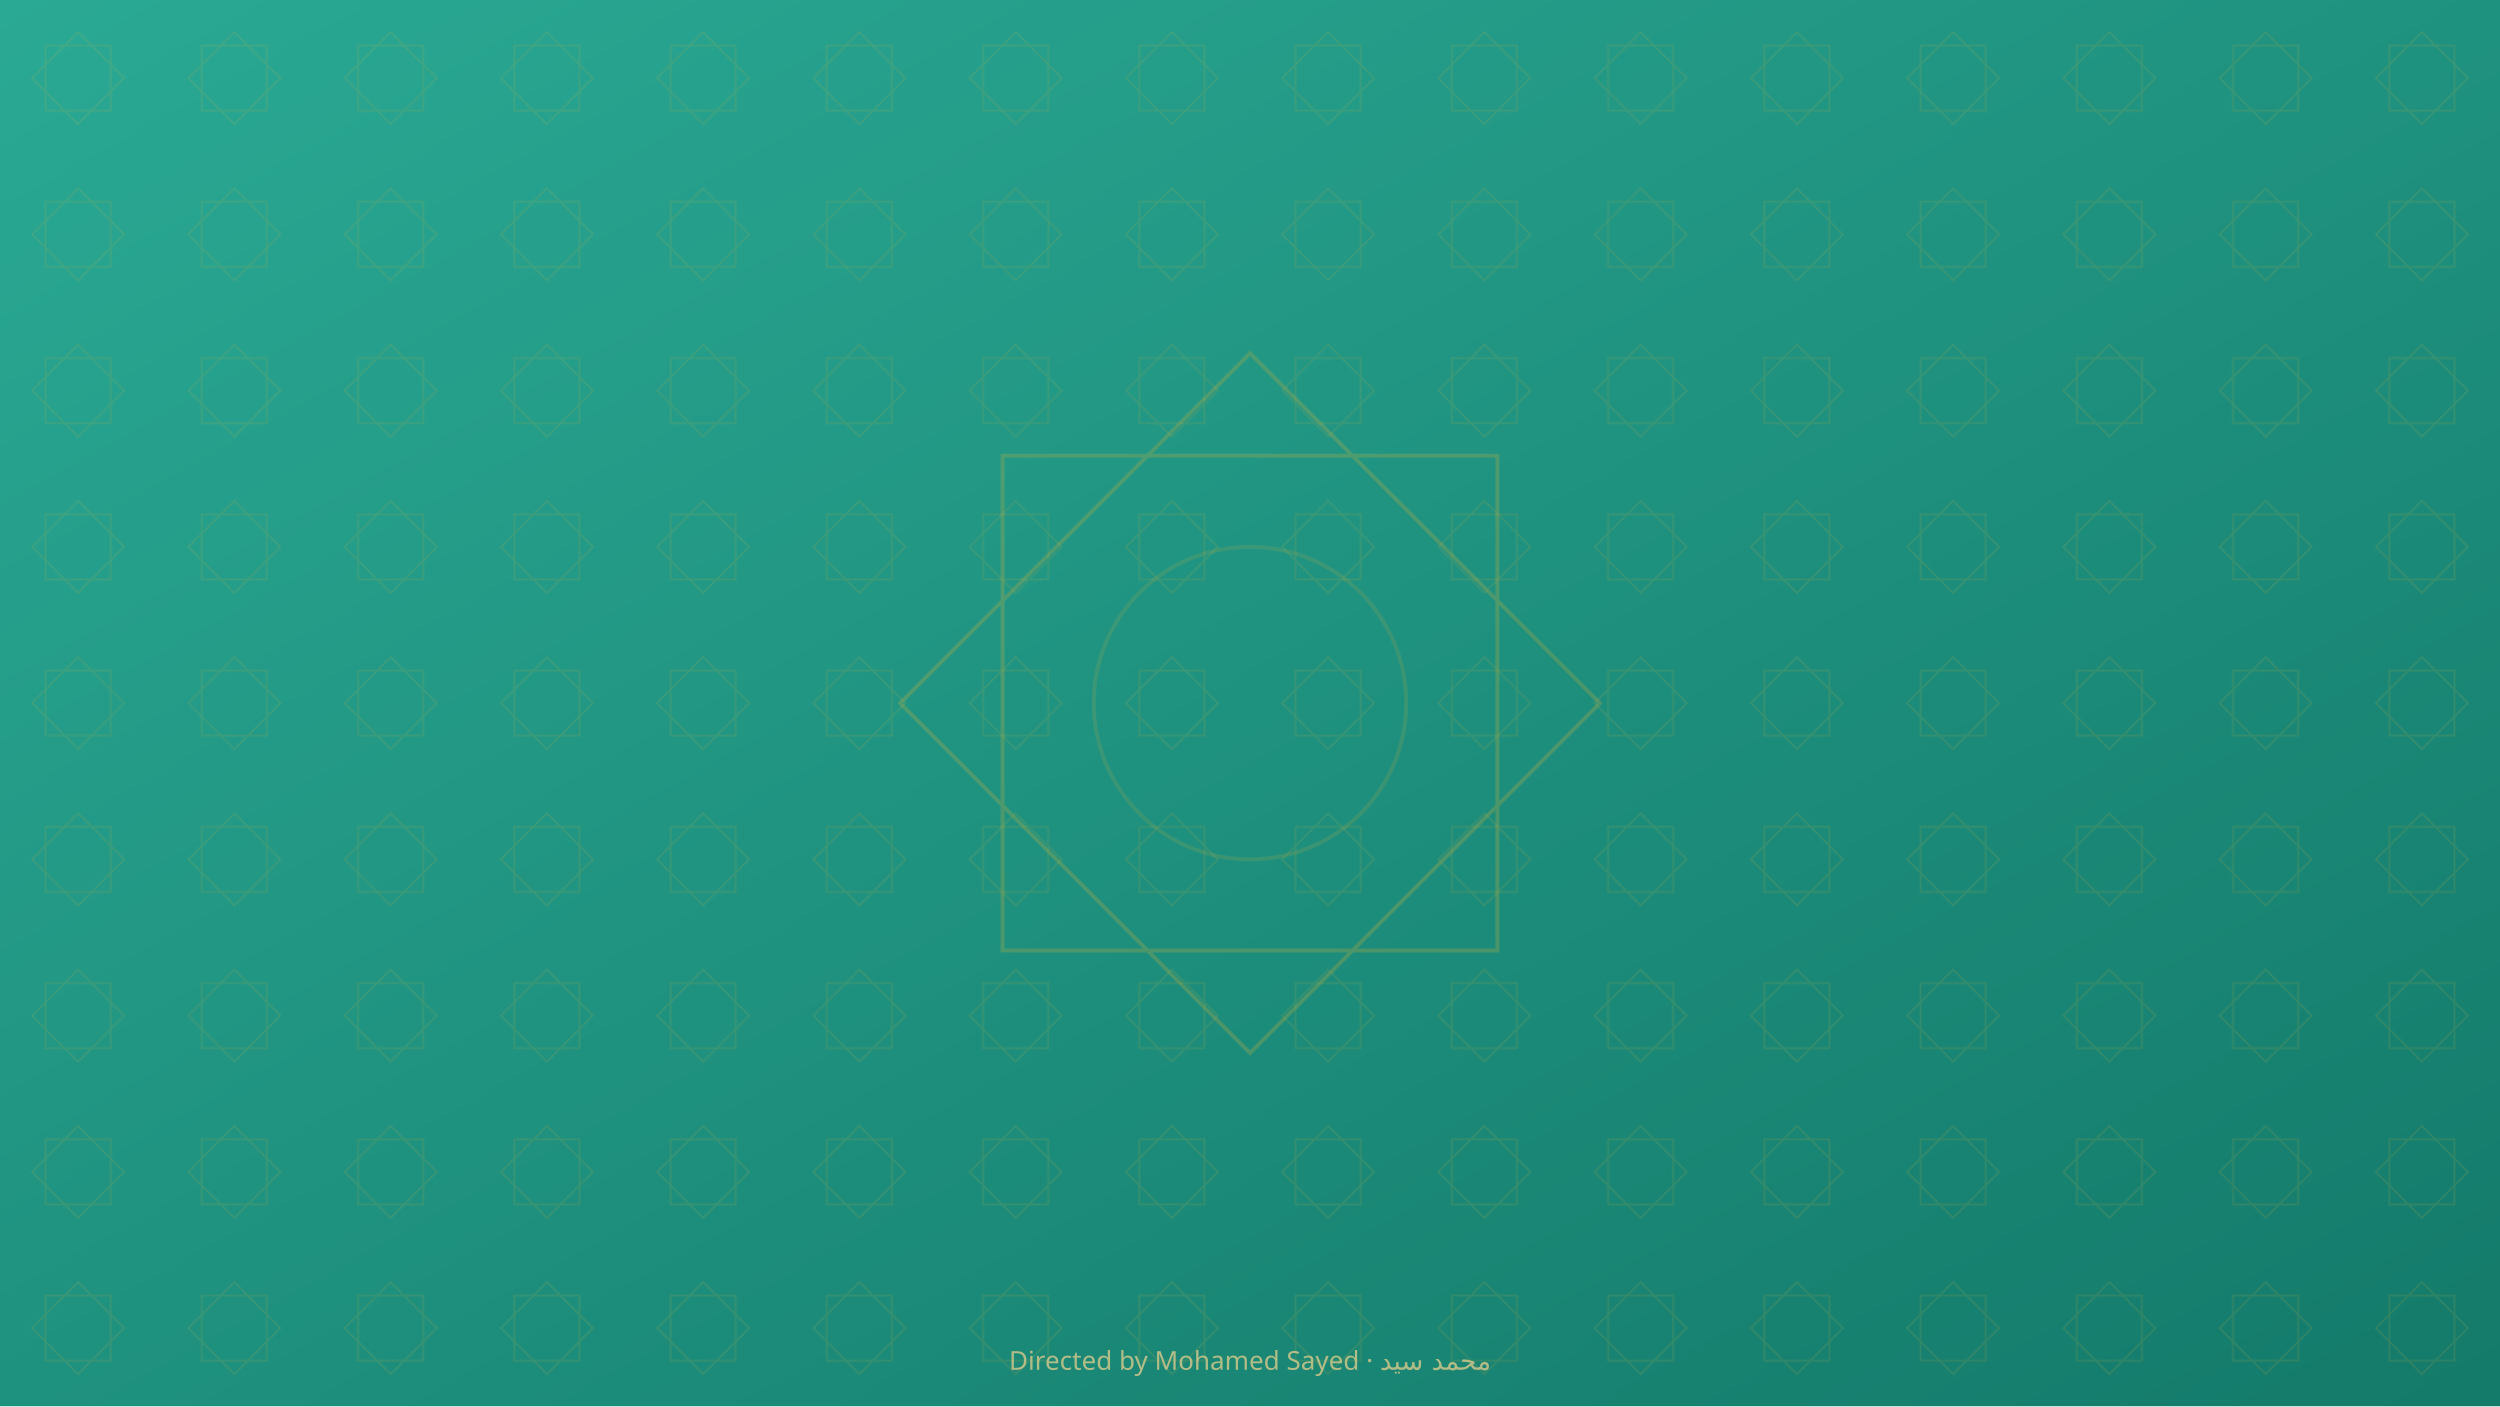
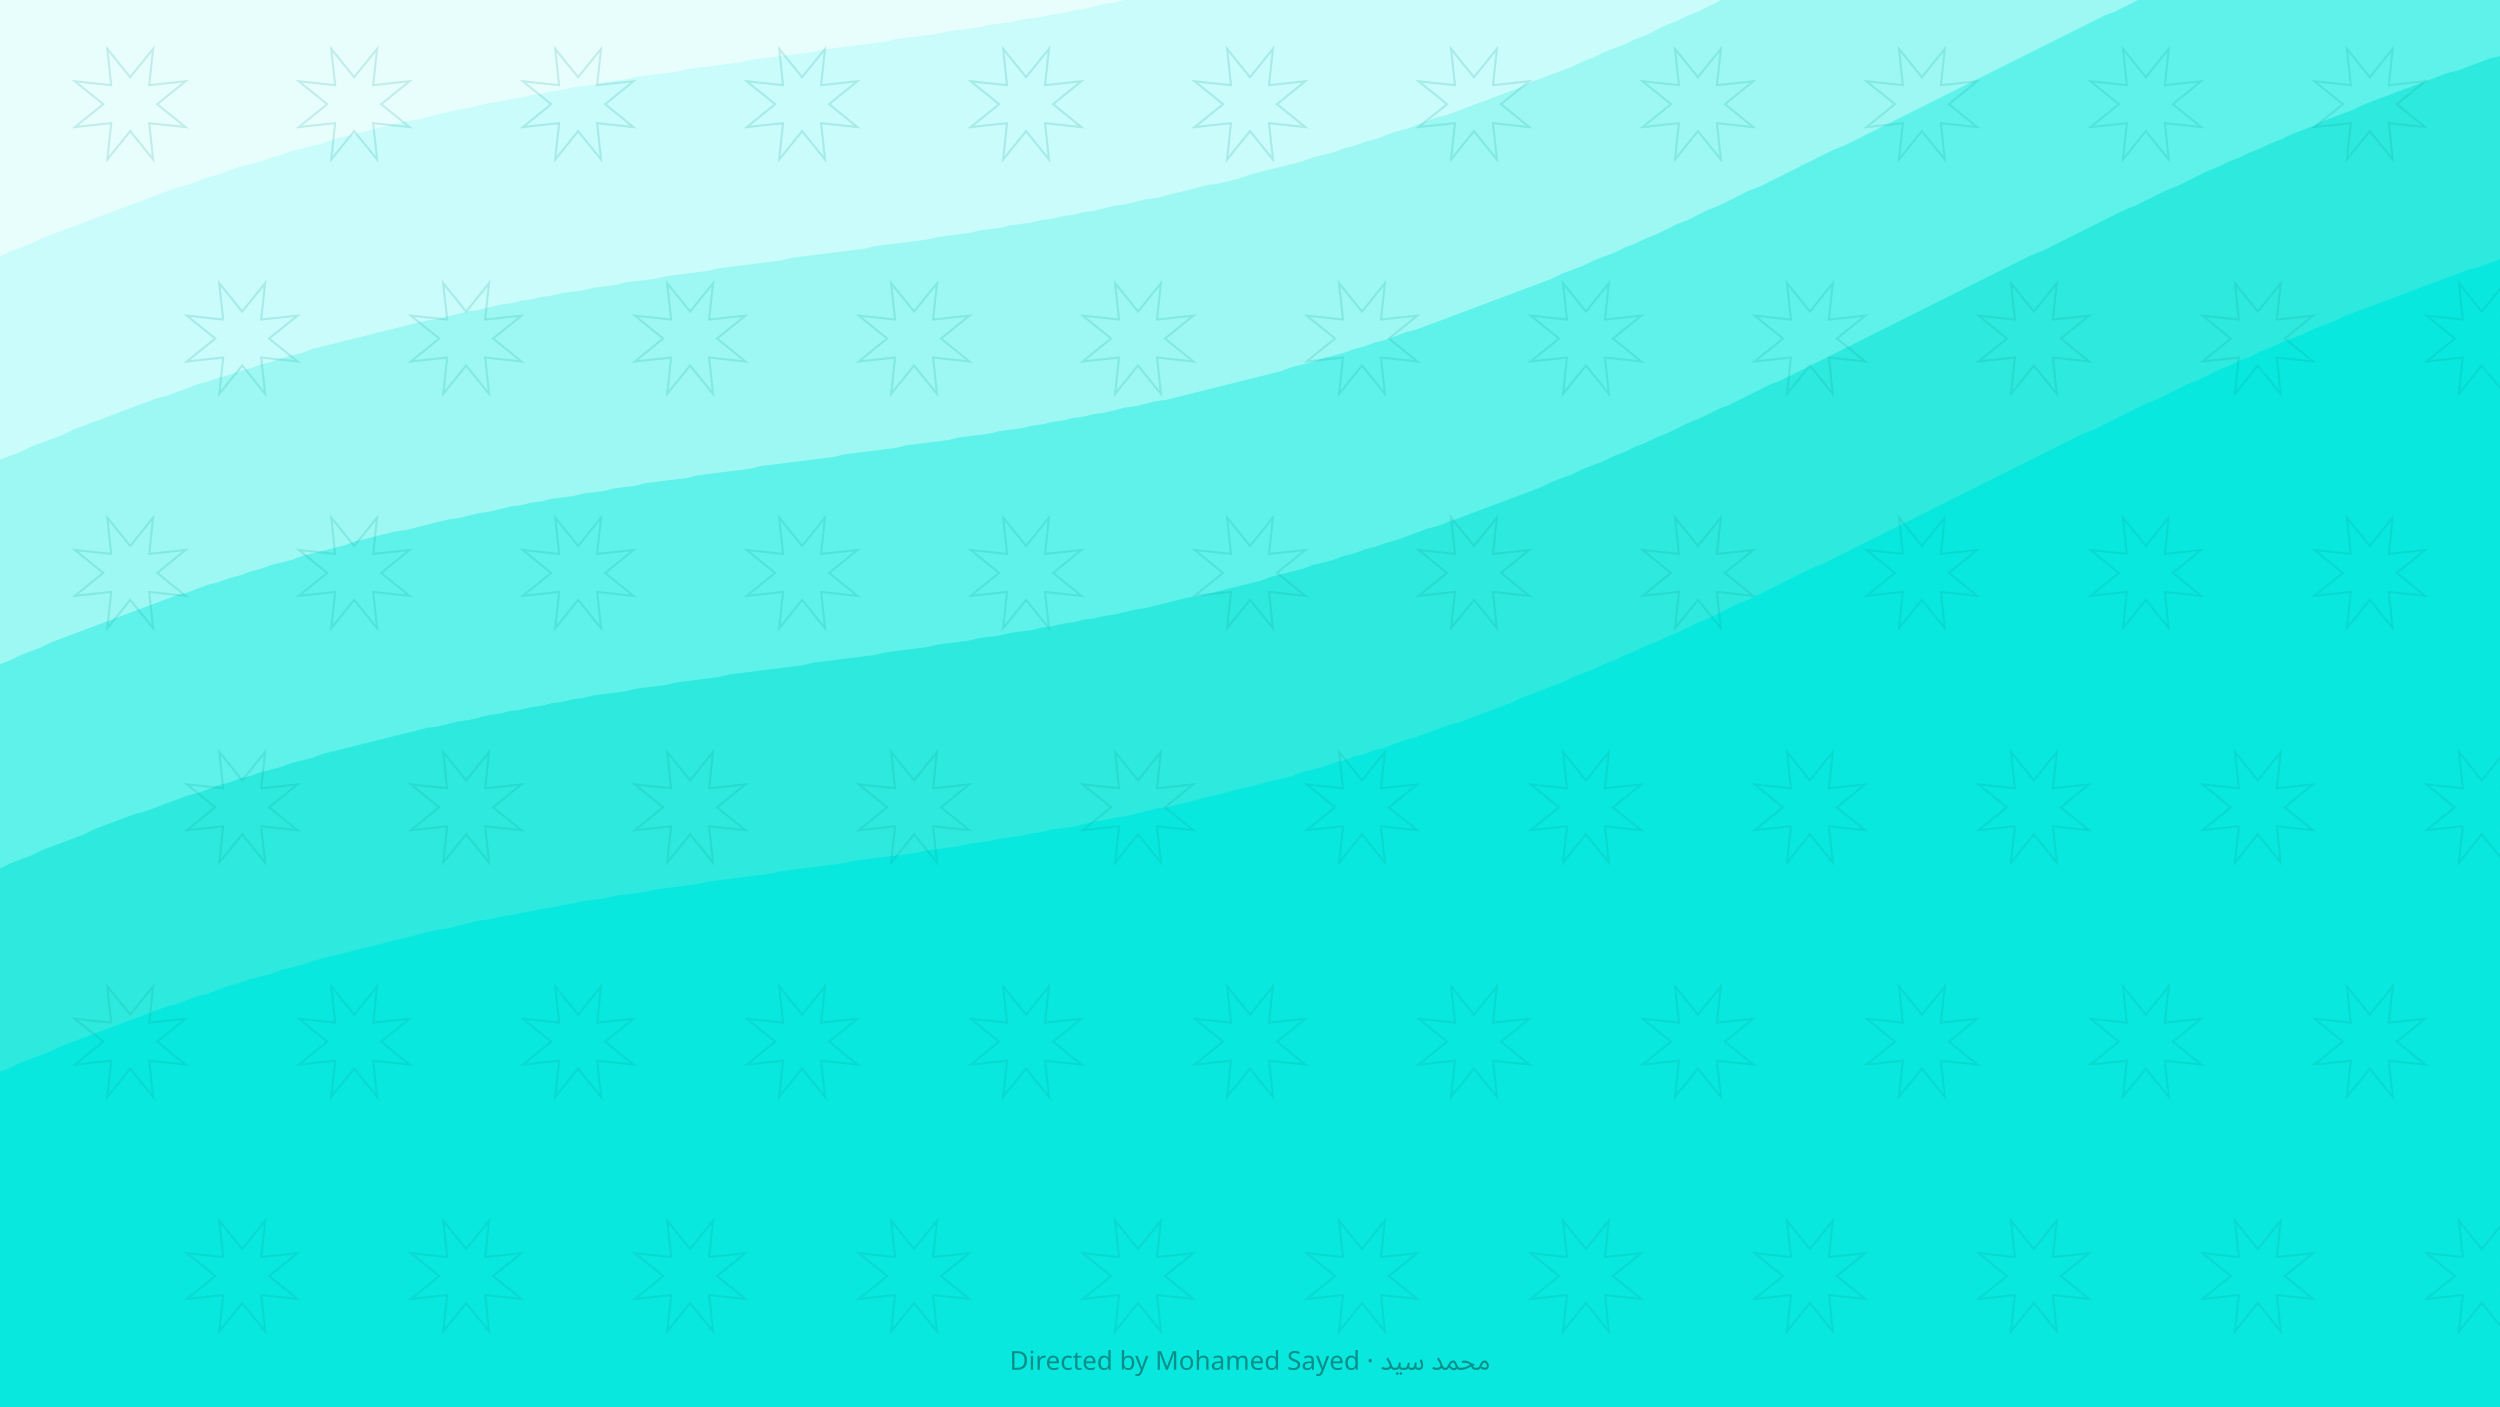
<svg xmlns="http://www.w3.org/2000/svg" width="1920" height="1080" viewBox="0 0 1920 1080">
-   <defs>
-     <linearGradient id="bg" x1="0" y1="0" x2="1" y2="1">
-       <stop offset="0" stop-color="#2aa994" />
-       <stop offset="1" stop-color="#147a6a" />
-     </linearGradient>
-     <pattern id="khatam" width="120" height="120" patternUnits="userSpaceOnUse">
-       <g fill="none" stroke="#d4af37" stroke-width="1.5" opacity="0.13">
-         <rect x="35" y="35" width="50" height="50" />
-         <rect x="35" y="35" width="50" height="50" transform="rotate(45 60 60)" />
-       </g>
-     </pattern>
-   </defs>
-   <rect width="1920" height="1080" fill="url(#bg)" />
-   <rect width="1920" height="1080" fill="url(#khatam)" />
-   <g fill="none" stroke="#d4af37" stroke-width="3" opacity="0.25" transform="translate(960 540)">
-     <rect x="-190" y="-190" width="380" height="380" />
-     <rect x="-190" y="-190" width="380" height="380" transform="rotate(45)" />
-     <circle r="120" opacity="0.6" />
+   <rect width="1920" height="1080" fill="#e8fefd" />
+   <path d="M0,1140 L0,197 L8,193 L16,190 L24,187 L32,183 L40,180 L48,177 L56,174 L64,171 L72,168 L80,165 L88,162 L96,159 L104,156 L112,153 L120,150 L128,147 L136,144 L144,142 L152,139 L160,136 L168,134 L176,131 L184,128 L192,126 L200,124 L208,121 L216,119 L224,116 L232,114 L240,112 L248,110 L256,107 L264,105 L272,103 L280,101 L288,99 L296,97 L304,95 L312,93 L320,92 L328,90 L336,88 L344,86 L352,84 L360,83 L368,81 L376,79 L384,78 L392,76 L400,75 L408,73 L416,72 L424,70 L432,69 L440,67 L448,66 L456,65 L464,63 L472,62 L480,61 L488,59 L496,58 L504,57 L512,56 L520,55 L528,53 L536,52 L544,51 L552,50 L560,49 L568,48 L576,46 L584,45 L592,44 L600,43 L608,42 L616,41 L624,40 L632,38 L640,37 L648,36 L656,35 L664,34 L672,33 L680,32 L688,30 L696,29 L704,28 L712,27 L720,26 L728,24 L736,23 L744,22 L752,21 L760,19 L768,18 L776,17 L784,15 L792,14 L800,13 L808,11 L816,10 L824,8 L832,7 L840,5 L848,3 L856,2 L864,0 L872,-1 L880,-3 L888,-5 L896,-7 L904,-8 L912,-10 L920,-12 L928,-14 L936,-16 L944,-18 L952,-20 L960,-22 L968,-24 L976,-26 L984,-29 L992,-31 L1000,-33 L1008,-35 L1016,-38 L1024,-40 L1032,-43 L1040,-45 L1048,-47 L1056,-50 L1064,-53 L1072,-55 L1080,-58 L1088,-61 L1096,-63 L1104,-66 L1112,-69 L1120,-72 L1128,-75 L1136,-78 L1144,-81 L1152,-84 L1160,-87 L1168,-90 L1176,-93 L1184,-96 L1192,-100 L1200,-103 L1208,-106 L1216,-109 L1224,-113 L1232,-116 L1240,-120 L1248,-123 L1256,-127 L1264,-130 L1272,-134 L1280,-137 L1288,-141 L1296,-144 L1304,-148 L1312,-152 L1320,-156 L1328,-159 L1336,-163 L1344,-167 L1352,-171 L1360,-174 L1368,-178 L1376,-182 L1384,-186 L1392,-190 L1400,-194 L1408,-198 L1416,-202 L1424,-206 L1432,-210 L1440,-214 L1448,-218 L1456,-221 L1464,-225 L1472,-229 L1480,-233 L1488,-237 L1496,-241 L1504,-245 L1512,-249 L1520,-253 L1528,-257 L1536,-261 L1544,-265 L1552,-269 L1560,-273 L1568,-277 L1576,-281 L1584,-285 L1592,-289 L1600,-293 L1608,-297 L1616,-301 L1624,-305 L1632,-308 L1640,-312 L1648,-316 L1656,-320 L1664,-324 L1672,-327 L1680,-331 L1688,-335 L1696,-338 L1704,-342 L1712,-346 L1720,-349 L1728,-353 L1736,-356 L1744,-360 L1752,-363 L1760,-366 L1768,-370 L1776,-373 L1784,-377 L1792,-380 L1800,-383 L1808,-386 L1816,-389 L1824,-393 L1832,-396 L1840,-399 L1848,-402 L1856,-405 L1864,-408 L1872,-410 L1880,-413 L1888,-416 L1896,-419 L1904,-422 L1912,-424 L1920,-427 L1920,1140 Z" fill="#c9fcfa" />
+   <path d="M0,1140 L0,353 L8,350 L16,347 L24,343 L32,340 L40,337 L48,334 L56,330 L64,327 L72,324 L80,321 L88,318 L96,315 L104,312 L112,309 L120,306 L128,304 L136,301 L144,298 L152,295 L160,293 L168,290 L176,288 L184,285 L192,283 L200,280 L208,278 L216,275 L224,273 L232,271 L240,268 L248,266 L256,264 L264,262 L272,260 L280,258 L288,256 L296,254 L304,252 L312,250 L320,248 L328,246 L336,245 L344,243 L352,241 L360,239 L368,238 L376,236 L384,234 L392,233 L400,231 L408,230 L416,228 L424,227 L432,225 L440,224 L448,223 L456,221 L464,220 L472,219 L480,217 L488,216 L496,215 L504,214 L512,212 L520,211 L528,210 L536,209 L544,208 L552,206 L560,205 L568,204 L576,203 L584,202 L592,201 L600,200 L608,198 L616,197 L624,196 L632,195 L640,194 L648,193 L656,192 L664,191 L672,189 L680,188 L688,187 L696,186 L704,185 L712,184 L720,182 L728,181 L736,180 L744,179 L752,177 L760,176 L768,175 L776,173 L784,172 L792,171 L800,169 L808,168 L816,166 L824,165 L832,163 L840,162 L848,160 L856,158 L864,157 L872,155 L880,153 L888,152 L896,150 L904,148 L912,146 L920,144 L928,142 L936,141 L944,139 L952,137 L960,134 L968,132 L976,130 L984,128 L992,126 L1000,124 L1008,121 L1016,119 L1024,117 L1032,114 L1040,112 L1048,109 L1056,107 L1064,104 L1072,101 L1080,99 L1088,96 L1096,93 L1104,90 L1112,88 L1120,85 L1128,82 L1136,79 L1144,76 L1152,73 L1160,70 L1168,67 L1176,63 L1184,60 L1192,57 L1200,54 L1208,51 L1216,47 L1224,44 L1232,40 L1240,37 L1248,34 L1256,30 L1264,27 L1272,23 L1280,19 L1288,16 L1296,12 L1304,9 L1312,5 L1320,1 L1328,-3 L1336,-6 L1344,-10 L1352,-14 L1360,-18 L1368,-22 L1376,-26 L1384,-29 L1392,-33 L1400,-37 L1408,-41 L1416,-45 L1424,-49 L1432,-53 L1440,-57 L1448,-61 L1456,-65 L1464,-69 L1472,-73 L1480,-77 L1488,-81 L1496,-85 L1504,-89 L1512,-93 L1520,-97 L1528,-101 L1536,-105 L1544,-109 L1552,-113 L1560,-117 L1568,-121 L1576,-125 L1584,-129 L1592,-132 L1600,-136 L1608,-140 L1616,-144 L1624,-148 L1632,-152 L1640,-156 L1648,-159 L1656,-163 L1664,-167 L1672,-171 L1680,-174 L1688,-178 L1696,-182 L1704,-185 L1712,-189 L1720,-193 L1728,-196 L1736,-200 L1744,-203 L1752,-206 L1760,-210 L1768,-213 L1776,-217 L1784,-220 L1792,-223 L1800,-226 L1808,-230 L1816,-233 L1824,-236 L1832,-239 L1840,-242 L1848,-245 L1856,-248 L1864,-251 L1872,-254 L1880,-257 L1888,-260 L1896,-262 L1904,-265 L1912,-268 L1920,-270 L1920,1140 Z" fill="#9df8f3" />
+   <path d="M0,1140 L0,510 L8,507 L16,503 L24,500 L32,497 L40,493 L48,490 L56,487 L64,484 L72,481 L80,478 L88,475 L96,472 L104,469 L112,466 L120,463 L128,460 L136,457 L144,455 L152,452 L160,449 L168,447 L176,444 L184,442 L192,439 L200,437 L208,434 L216,432 L224,430 L232,427 L240,425 L248,423 L256,421 L264,419 L272,416 L280,414 L288,412 L296,410 L304,408 L312,407 L320,405 L328,403 L336,401 L344,399 L352,398 L360,396 L368,394 L376,393 L384,391 L392,389 L400,388 L408,386 L416,385 L424,383 L432,382 L440,381 L448,379 L456,378 L464,377 L472,375 L480,374 L488,373 L496,371 L504,370 L512,369 L520,368 L528,367 L536,365 L544,364 L552,363 L560,362 L568,361 L576,360 L584,358 L592,357 L600,356 L608,355 L616,354 L624,353 L632,352 L640,351 L648,349 L656,348 L664,347 L672,346 L680,345 L688,344 L696,342 L704,341 L712,340 L720,339 L728,338 L736,336 L744,335 L752,334 L760,333 L768,331 L776,330 L784,329 L792,327 L800,326 L808,324 L816,323 L824,321 L832,320 L840,318 L848,317 L856,315 L864,313 L872,312 L880,310 L888,308 L896,307 L904,305 L912,303 L920,301 L928,299 L936,297 L944,295 L952,293 L960,291 L968,289 L976,287 L984,285 L992,282 L1000,280 L1008,278 L1016,275 L1024,273 L1032,271 L1040,268 L1048,266 L1056,263 L1064,261 L1072,258 L1080,255 L1088,253 L1096,250 L1104,247 L1112,244 L1120,241 L1128,238 L1136,235 L1144,232 L1152,229 L1160,226 L1168,223 L1176,220 L1184,217 L1192,214 L1200,210 L1208,207 L1216,204 L1224,200 L1232,197 L1240,194 L1248,190 L1256,187 L1264,183 L1272,180 L1280,176 L1288,172 L1296,169 L1304,165 L1312,161 L1320,158 L1328,154 L1336,150 L1344,146 L1352,143 L1360,139 L1368,135 L1376,131 L1384,127 L1392,123 L1400,119 L1408,115 L1416,112 L1424,108 L1432,104 L1440,100 L1448,96 L1456,92 L1464,88 L1472,84 L1480,80 L1488,76 L1496,72 L1504,68 L1512,64 L1520,60 L1528,56 L1536,52 L1544,48 L1552,44 L1560,40 L1568,36 L1576,32 L1584,28 L1592,24 L1600,20 L1608,16 L1616,12 L1624,9 L1632,5 L1640,1 L1648,-3 L1656,-7 L1664,-10 L1672,-14 L1680,-18 L1688,-21 L1696,-25 L1704,-29 L1712,-32 L1720,-36 L1728,-39 L1736,-43 L1744,-46 L1752,-50 L1760,-53 L1768,-57 L1776,-60 L1784,-63 L1792,-67 L1800,-70 L1808,-73 L1816,-76 L1824,-79 L1832,-82 L1840,-85 L1848,-88 L1856,-91 L1864,-94 L1872,-97 L1880,-100 L1888,-103 L1896,-106 L1904,-108 L1912,-111 L1920,-114 L1920,1140 Z" fill="#5ff2ea" />
+   <path d="M0,1140 L0,667 L8,663 L16,660 L24,657 L32,653 L40,650 L48,647 L56,644 L64,641 L72,637 L80,634 L88,631 L96,628 L104,625 L112,623 L120,620 L128,617 L136,614 L144,611 L152,609 L160,606 L168,603 L176,601 L184,598 L192,596 L200,593 L208,591 L216,589 L224,586 L232,584 L240,582 L248,579 L256,577 L264,575 L272,573 L280,571 L288,569 L296,567 L304,565 L312,563 L320,561 L328,559 L336,558 L344,556 L352,554 L360,553 L368,551 L376,549 L384,548 L392,546 L400,545 L408,543 L416,542 L424,540 L432,539 L440,537 L448,536 L456,534 L464,533 L472,532 L480,531 L488,529 L496,528 L504,527 L512,526 L520,524 L528,523 L536,522 L544,521 L552,520 L560,518 L568,517 L576,516 L584,515 L592,514 L600,513 L608,512 L616,511 L624,509 L632,508 L640,507 L648,506 L656,505 L664,504 L672,503 L680,501 L688,500 L696,499 L704,498 L712,497 L720,495 L728,494 L736,493 L744,492 L752,490 L760,489 L768,488 L776,486 L784,485 L792,484 L800,482 L808,481 L816,479 L824,478 L832,476 L840,475 L848,473 L856,472 L864,470 L872,468 L880,467 L888,465 L896,463 L904,461 L912,459 L920,458 L928,456 L936,454 L944,452 L952,450 L960,448 L968,446 L976,443 L984,441 L992,439 L1000,437 L1008,434 L1016,432 L1024,430 L1032,427 L1040,425 L1048,422 L1056,420 L1064,417 L1072,415 L1080,412 L1088,409 L1096,406 L1104,404 L1112,401 L1120,398 L1128,395 L1136,392 L1144,389 L1152,386 L1160,383 L1168,380 L1176,377 L1184,374 L1192,370 L1200,367 L1208,364 L1216,360 L1224,357 L1232,354 L1240,350 L1248,347 L1256,343 L1264,340 L1272,336 L1280,333 L1288,329 L1296,325 L1304,322 L1312,318 L1320,314 L1328,311 L1336,307 L1344,303 L1352,299 L1360,295 L1368,292 L1376,288 L1384,284 L1392,280 L1400,276 L1408,272 L1416,268 L1424,264 L1432,260 L1440,256 L1448,252 L1456,248 L1464,244 L1472,240 L1480,236 L1488,232 L1496,228 L1504,224 L1512,220 L1520,216 L1528,212 L1536,208 L1544,204 L1552,200 L1560,196 L1568,193 L1576,189 L1584,185 L1592,181 L1600,177 L1608,173 L1616,169 L1624,165 L1632,161 L1640,158 L1648,154 L1656,150 L1664,146 L1672,143 L1680,139 L1688,135 L1696,131 L1704,128 L1712,124 L1720,121 L1728,117 L1736,114 L1744,110 L1752,107 L1760,103 L1768,100 L1776,97 L1784,93 L1792,90 L1800,87 L1808,84 L1816,80 L1824,77 L1832,74 L1840,71 L1848,68 L1856,65 L1864,62 L1872,59 L1880,56 L1888,54 L1896,51 L1904,48 L1912,45 L1920,43 L1920,1140 Z" fill="#2ee9de" />
+   <path d="M0,1140 L0,823 L8,820 L16,816 L24,813 L32,810 L40,807 L48,803 L56,800 L64,797 L72,794 L80,791 L88,788 L96,785 L104,782 L112,779 L120,776 L128,773 L136,771 L144,768 L152,765 L160,763 L168,760 L176,757 L184,755 L192,752 L200,750 L208,748 L216,745 L224,743 L232,741 L240,738 L248,736 L256,734 L264,732 L272,730 L280,728 L288,726 L296,724 L304,722 L312,720 L320,718 L328,716 L336,714 L344,713 L352,711 L360,709 L368,707 L376,706 L384,704 L392,703 L400,701 L408,700 L416,698 L424,697 L432,695 L440,694 L448,692 L456,691 L464,690 L472,688 L480,687 L488,686 L496,685 L504,683 L512,682 L520,681 L528,680 L536,679 L544,677 L552,676 L560,675 L568,674 L576,673 L584,672 L592,671 L600,669 L608,668 L616,667 L624,666 L632,665 L640,664 L648,663 L656,661 L664,660 L672,659 L680,658 L688,657 L696,656 L704,655 L712,653 L720,652 L728,651 L736,650 L744,648 L752,647 L760,646 L768,644 L776,643 L784,642 L792,640 L800,639 L808,637 L816,636 L824,635 L832,633 L840,631 L848,630 L856,628 L864,627 L872,625 L880,623 L888,621 L896,620 L904,618 L912,616 L920,614 L928,612 L936,610 L944,608 L952,606 L960,604 L968,602 L976,600 L984,598 L992,596 L1000,593 L1008,591 L1016,589 L1024,586 L1032,584 L1040,581 L1048,579 L1056,576 L1064,574 L1072,571 L1080,568 L1088,566 L1096,563 L1104,560 L1112,557 L1120,555 L1128,552 L1136,549 L1144,546 L1152,543 L1160,540 L1168,536 L1176,533 L1184,530 L1192,527 L1200,524 L1208,520 L1216,517 L1224,514 L1232,510 L1240,507 L1248,503 L1256,500 L1264,496 L1272,493 L1280,489 L1288,486 L1296,482 L1304,478 L1312,475 L1320,471 L1328,467 L1336,463 L1344,460 L1352,456 L1360,452 L1368,448 L1376,444 L1384,440 L1392,436 L1400,433 L1408,429 L1416,425 L1424,421 L1432,417 L1440,413 L1448,409 L1456,405 L1464,401 L1472,397 L1480,393 L1488,389 L1496,385 L1504,381 L1512,377 L1520,373 L1528,369 L1536,365 L1544,361 L1552,357 L1560,353 L1568,349 L1576,345 L1584,341 L1592,337 L1600,333 L1608,330 L1616,326 L1624,322 L1632,318 L1640,314 L1648,310 L1656,307 L1664,303 L1672,299 L1680,295 L1688,292 L1696,288 L1704,284 L1712,281 L1720,277 L1728,274 L1736,270 L1744,267 L1752,263 L1760,260 L1768,257 L1776,253 L1784,250 L1792,247 L1800,243 L1808,240 L1816,237 L1824,234 L1832,231 L1840,228 L1848,225 L1856,222 L1864,219 L1872,216 L1880,213 L1888,210 L1896,207 L1904,205 L1912,202 L1920,199 L1920,1140 Z" fill="#08e8de" />
+   <g fill="none" stroke="#0a9d96" stroke-width="1.6" opacity="0.18">
+     <polygon points="142.5,97.6 114.6,94.6 117.6,122.5 100.0,100.7 82.4,122.5 85.4,94.6 57.5,97.6 79.3,80.0 57.5,62.4 85.4,65.4 82.4,37.5 100.0,59.3 117.6,37.5 114.6,65.4 142.5,62.4 120.7,80.0" />
+     <polygon points="314.5,97.6 286.6,94.6 289.6,122.5 272.0,100.7 254.4,122.5 257.4,94.6 229.5,97.6 251.3,80.0 229.5,62.4 257.4,65.4 254.4,37.5 272.0,59.3 289.6,37.5 286.6,65.4 314.5,62.4 292.7,80.0" />
+     <polygon points="486.5,97.6 458.6,94.6 461.6,122.5 444.0,100.7 426.4,122.5 429.4,94.6 401.5,97.6 423.3,80.0 401.5,62.4 429.4,65.4 426.4,37.5 444.0,59.3 461.6,37.5 458.6,65.4 486.5,62.4 464.7,80.0" />
+     <polygon points="658.5,97.6 630.6,94.6 633.6,122.5 616.0,100.7 598.4,122.5 601.4,94.6 573.5,97.6 595.3,80.0 573.5,62.4 601.4,65.4 598.4,37.5 616.0,59.3 633.6,37.5 630.6,65.4 658.5,62.4 636.7,80.0" />
+     <polygon points="830.5,97.6 802.6,94.6 805.6,122.5 788.0,100.7 770.4,122.5 773.4,94.6 745.5,97.6 767.3,80.0 745.5,62.4 773.4,65.4 770.4,37.5 788.0,59.3 805.6,37.5 802.6,65.4 830.5,62.4 808.7,80.0" />
+     <polygon points="1002.5,97.6 974.6,94.6 977.6,122.5 960.0,100.7 942.4,122.5 945.4,94.6 917.5,97.6 939.3,80.0 917.5,62.4 945.4,65.4 942.4,37.5 960.0,59.3 977.6,37.5 974.6,65.4 1002.5,62.4 980.7,80.0" />
+     <polygon points="1174.5,97.6 1146.6,94.6 1149.6,122.5 1132.0,100.7 1114.4,122.5 1117.4,94.6 1089.5,97.6 1111.3,80.0 1089.5,62.4 1117.4,65.4 1114.4,37.5 1132.0,59.3 1149.6,37.5 1146.6,65.4 1174.5,62.4 1152.7,80.0" />
+     <polygon points="1346.5,97.6 1318.6,94.6 1321.6,122.5 1304.0,100.7 1286.4,122.5 1289.4,94.6 1261.5,97.6 1283.3,80.0 1261.5,62.4 1289.4,65.4 1286.4,37.5 1304.0,59.3 1321.6,37.5 1318.6,65.4 1346.5,62.4 1324.7,80.0" />
+     <polygon points="1518.5,97.6 1490.6,94.6 1493.6,122.5 1476.0,100.7 1458.4,122.5 1461.4,94.6 1433.5,97.6 1455.3,80.0 1433.5,62.4 1461.4,65.4 1458.4,37.5 1476.0,59.3 1493.6,37.5 1490.6,65.4 1518.5,62.4 1496.7,80.0" />
+     <polygon points="1690.5,97.6 1662.6,94.6 1665.6,122.5 1648.0,100.7 1630.4,122.5 1633.4,94.6 1605.5,97.6 1627.3,80.0 1605.5,62.4 1633.4,65.4 1630.4,37.5 1648.0,59.3 1665.6,37.5 1662.6,65.4 1690.5,62.4 1668.7,80.0" />
+     <polygon points="1862.5,97.6 1834.6,94.6 1837.6,122.5 1820.0,100.7 1802.4,122.5 1805.4,94.6 1777.5,97.6 1799.3,80.0 1777.5,62.4 1805.4,65.4 1802.4,37.5 1820.0,59.3 1837.6,37.5 1834.6,65.4 1862.5,62.4 1840.7,80.0" />
+     <polygon points="228.5,277.6 200.6,274.6 203.6,302.5 186.0,280.7 168.4,302.5 171.4,274.6 143.5,277.6 165.3,260.0 143.5,242.4 171.4,245.4 168.4,217.5 186.0,239.3 203.6,217.5 200.6,245.4 228.5,242.4 206.7,260.0" />
+     <polygon points="400.5,277.6 372.6,274.6 375.6,302.5 358.0,280.7 340.4,302.5 343.4,274.6 315.5,277.6 337.3,260.0 315.5,242.4 343.4,245.4 340.4,217.5 358.0,239.3 375.6,217.5 372.6,245.4 400.5,242.4 378.7,260.0" />
+     <polygon points="572.5,277.6 544.6,274.6 547.6,302.5 530.0,280.7 512.4,302.5 515.4,274.6 487.5,277.6 509.3,260.0 487.5,242.4 515.4,245.4 512.4,217.5 530.0,239.3 547.6,217.5 544.6,245.4 572.5,242.4 550.7,260.0" />
+     <polygon points="744.5,277.6 716.6,274.6 719.6,302.5 702.0,280.7 684.4,302.5 687.4,274.6 659.5,277.6 681.3,260.0 659.5,242.4 687.4,245.4 684.4,217.5 702.0,239.3 719.6,217.5 716.6,245.4 744.5,242.4 722.7,260.0" />
+     <polygon points="916.5,277.6 888.6,274.6 891.6,302.5 874.0,280.7 856.4,302.5 859.4,274.6 831.5,277.6 853.3,260.0 831.5,242.4 859.4,245.4 856.4,217.5 874.0,239.3 891.6,217.5 888.6,245.4 916.5,242.4 894.7,260.0" />
+     <polygon points="1088.5,277.6 1060.6,274.6 1063.6,302.5 1046.0,280.7 1028.4,302.5 1031.4,274.6 1003.5,277.6 1025.3,260.0 1003.5,242.4 1031.4,245.4 1028.4,217.5 1046.0,239.3 1063.6,217.5 1060.6,245.4 1088.5,242.4 1066.7,260.0" />
+     <polygon points="1260.5,277.6 1232.6,274.6 1235.6,302.5 1218.0,280.7 1200.4,302.5 1203.4,274.6 1175.5,277.6 1197.3,260.0 1175.5,242.4 1203.4,245.4 1200.4,217.5 1218.0,239.3 1235.6,217.5 1232.6,245.4 1260.5,242.4 1238.7,260.0" />
+     <polygon points="1432.5,277.6 1404.6,274.6 1407.6,302.5 1390.0,280.7 1372.4,302.5 1375.4,274.6 1347.5,277.6 1369.3,260.0 1347.5,242.4 1375.4,245.4 1372.4,217.5 1390.0,239.3 1407.6,217.5 1404.6,245.4 1432.5,242.4 1410.7,260.0" />
+     <polygon points="1604.5,277.6 1576.6,274.6 1579.6,302.5 1562.0,280.7 1544.4,302.5 1547.4,274.6 1519.5,277.6 1541.3,260.0 1519.5,242.4 1547.4,245.4 1544.4,217.5 1562.0,239.3 1579.6,217.5 1576.6,245.4 1604.5,242.4 1582.7,260.0" />
+     <polygon points="1776.5,277.6 1748.6,274.6 1751.6,302.5 1734.0,280.7 1716.4,302.5 1719.4,274.6 1691.5,277.6 1713.3,260.0 1691.5,242.4 1719.4,245.4 1716.4,217.5 1734.0,239.3 1751.6,217.5 1748.6,245.4 1776.5,242.4 1754.7,260.0" />
+     <polygon points="1948.5,277.6 1920.6,274.6 1923.6,302.5 1906.0,280.7 1888.4,302.5 1891.4,274.6 1863.5,277.6 1885.3,260.0 1863.5,242.4 1891.4,245.4 1888.4,217.5 1906.0,239.3 1923.6,217.5 1920.6,245.4 1948.5,242.4 1926.7,260.0" />
+     <polygon points="142.5,457.6 114.6,454.6 117.6,482.5 100.0,460.7 82.4,482.5 85.4,454.6 57.5,457.6 79.3,440.0 57.5,422.4 85.4,425.4 82.4,397.5 100.0,419.3 117.6,397.5 114.6,425.4 142.5,422.4 120.7,440.0" />
+     <polygon points="314.5,457.6 286.6,454.6 289.6,482.5 272.0,460.7 254.4,482.5 257.4,454.6 229.5,457.6 251.3,440.0 229.5,422.4 257.4,425.4 254.4,397.5 272.0,419.3 289.6,397.5 286.6,425.4 314.5,422.4 292.7,440.0" />
+     <polygon points="486.5,457.6 458.6,454.6 461.6,482.5 444.0,460.7 426.4,482.5 429.4,454.6 401.5,457.6 423.3,440.0 401.5,422.4 429.4,425.4 426.4,397.5 444.0,419.3 461.6,397.5 458.6,425.4 486.5,422.4 464.7,440.0" />
+     <polygon points="658.5,457.6 630.6,454.6 633.6,482.5 616.0,460.7 598.4,482.5 601.4,454.6 573.5,457.6 595.3,440.0 573.5,422.4 601.4,425.4 598.4,397.5 616.0,419.3 633.6,397.5 630.6,425.4 658.5,422.4 636.7,440.0" />
+     <polygon points="830.5,457.6 802.6,454.6 805.6,482.5 788.0,460.7 770.4,482.5 773.4,454.6 745.5,457.6 767.3,440.0 745.5,422.4 773.4,425.4 770.4,397.5 788.0,419.3 805.6,397.5 802.6,425.4 830.5,422.4 808.7,440.0" />
+     <polygon points="1002.5,457.6 974.6,454.6 977.6,482.5 960.0,460.7 942.4,482.5 945.4,454.6 917.5,457.6 939.3,440.0 917.5,422.4 945.4,425.4 942.4,397.5 960.0,419.3 977.6,397.5 974.6,425.4 1002.5,422.4 980.7,440.0" />
+     <polygon points="1174.5,457.6 1146.6,454.6 1149.6,482.5 1132.0,460.7 1114.4,482.5 1117.4,454.6 1089.5,457.6 1111.3,440.0 1089.5,422.4 1117.4,425.4 1114.4,397.5 1132.0,419.3 1149.6,397.5 1146.6,425.4 1174.5,422.4 1152.7,440.0" />
+     <polygon points="1346.5,457.6 1318.6,454.6 1321.6,482.5 1304.0,460.7 1286.4,482.5 1289.4,454.6 1261.5,457.6 1283.3,440.0 1261.5,422.4 1289.4,425.4 1286.4,397.5 1304.0,419.3 1321.6,397.5 1318.6,425.4 1346.5,422.4 1324.7,440.0" />
+     <polygon points="1518.5,457.6 1490.6,454.6 1493.6,482.5 1476.0,460.7 1458.4,482.5 1461.4,454.6 1433.5,457.6 1455.3,440.0 1433.5,422.4 1461.4,425.4 1458.4,397.5 1476.0,419.3 1493.6,397.5 1490.6,425.4 1518.5,422.4 1496.7,440.0" />
+     <polygon points="1690.5,457.6 1662.6,454.6 1665.6,482.5 1648.0,460.7 1630.4,482.5 1633.4,454.6 1605.5,457.6 1627.3,440.0 1605.5,422.4 1633.4,425.4 1630.4,397.5 1648.0,419.3 1665.6,397.5 1662.6,425.4 1690.5,422.4 1668.7,440.0" />
+     <polygon points="1862.5,457.6 1834.6,454.6 1837.6,482.5 1820.0,460.7 1802.4,482.5 1805.4,454.6 1777.5,457.6 1799.3,440.0 1777.5,422.4 1805.4,425.4 1802.4,397.5 1820.0,419.3 1837.6,397.5 1834.6,425.4 1862.5,422.4 1840.7,440.0" />
+     <polygon points="228.5,637.6 200.6,634.6 203.6,662.5 186.0,640.7 168.4,662.5 171.4,634.6 143.5,637.6 165.3,620.0 143.5,602.4 171.4,605.4 168.4,577.5 186.0,599.3 203.6,577.5 200.6,605.4 228.5,602.4 206.7,620.0" />
+     <polygon points="400.5,637.6 372.6,634.6 375.6,662.5 358.0,640.7 340.4,662.5 343.4,634.6 315.5,637.6 337.3,620.0 315.5,602.4 343.4,605.4 340.4,577.5 358.0,599.3 375.6,577.5 372.6,605.4 400.5,602.4 378.7,620.0" />
+     <polygon points="572.5,637.6 544.6,634.6 547.6,662.5 530.0,640.7 512.4,662.5 515.4,634.6 487.5,637.6 509.3,620.0 487.5,602.4 515.4,605.4 512.4,577.5 530.0,599.3 547.6,577.5 544.6,605.4 572.5,602.4 550.7,620.0" />
+     <polygon points="744.5,637.6 716.6,634.6 719.6,662.5 702.0,640.7 684.4,662.5 687.4,634.6 659.5,637.6 681.3,620.0 659.5,602.4 687.4,605.4 684.4,577.5 702.0,599.3 719.6,577.5 716.6,605.4 744.5,602.4 722.7,620.0" />
+     <polygon points="916.5,637.6 888.6,634.6 891.6,662.5 874.0,640.7 856.4,662.5 859.4,634.6 831.5,637.6 853.3,620.0 831.5,602.4 859.4,605.4 856.4,577.5 874.0,599.3 891.6,577.5 888.6,605.4 916.5,602.4 894.7,620.0" />
+     <polygon points="1088.5,637.6 1060.6,634.6 1063.6,662.5 1046.0,640.7 1028.4,662.5 1031.4,634.6 1003.5,637.6 1025.3,620.0 1003.5,602.4 1031.4,605.4 1028.4,577.5 1046.0,599.3 1063.6,577.5 1060.6,605.4 1088.5,602.4 1066.7,620.0" />
+     <polygon points="1260.5,637.6 1232.6,634.6 1235.6,662.5 1218.0,640.7 1200.4,662.5 1203.4,634.6 1175.5,637.6 1197.3,620.0 1175.5,602.4 1203.4,605.4 1200.4,577.5 1218.0,599.3 1235.6,577.5 1232.6,605.4 1260.5,602.4 1238.7,620.0" />
+     <polygon points="1432.5,637.6 1404.6,634.6 1407.6,662.5 1390.0,640.7 1372.4,662.5 1375.4,634.6 1347.5,637.6 1369.3,620.0 1347.5,602.4 1375.4,605.4 1372.4,577.5 1390.0,599.3 1407.6,577.5 1404.6,605.4 1432.5,602.4 1410.7,620.0" />
+     <polygon points="1604.5,637.6 1576.6,634.6 1579.6,662.5 1562.0,640.7 1544.4,662.5 1547.4,634.6 1519.5,637.6 1541.3,620.0 1519.5,602.4 1547.4,605.4 1544.4,577.5 1562.0,599.3 1579.6,577.5 1576.6,605.4 1604.5,602.4 1582.7,620.0" />
+     <polygon points="1776.5,637.6 1748.6,634.6 1751.6,662.5 1734.0,640.7 1716.4,662.5 1719.4,634.6 1691.5,637.6 1713.3,620.0 1691.5,602.4 1719.4,605.4 1716.4,577.5 1734.0,599.3 1751.6,577.5 1748.6,605.4 1776.5,602.4 1754.7,620.0" />
+     <polygon points="1948.5,637.6 1920.6,634.6 1923.6,662.5 1906.0,640.7 1888.4,662.5 1891.4,634.6 1863.5,637.6 1885.3,620.0 1863.5,602.4 1891.4,605.4 1888.4,577.5 1906.0,599.3 1923.6,577.5 1920.6,605.4 1948.5,602.4 1926.7,620.0" />
+     <polygon points="142.5,817.6 114.6,814.6 117.6,842.5 100.0,820.7 82.4,842.5 85.4,814.6 57.5,817.6 79.3,800.0 57.5,782.4 85.4,785.4 82.4,757.5 100.0,779.3 117.6,757.5 114.6,785.4 142.5,782.4 120.7,800.0" />
+     <polygon points="314.5,817.6 286.6,814.6 289.6,842.5 272.0,820.7 254.4,842.5 257.4,814.6 229.5,817.6 251.3,800.0 229.5,782.4 257.4,785.4 254.4,757.5 272.0,779.3 289.6,757.5 286.6,785.4 314.5,782.4 292.7,800.0" />
+     <polygon points="486.5,817.6 458.6,814.6 461.6,842.5 444.0,820.7 426.4,842.5 429.4,814.6 401.5,817.6 423.3,800.0 401.5,782.4 429.4,785.4 426.4,757.5 444.0,779.3 461.6,757.5 458.6,785.4 486.5,782.4 464.7,800.0" />
+     <polygon points="658.5,817.6 630.6,814.6 633.6,842.5 616.0,820.7 598.4,842.5 601.4,814.6 573.5,817.6 595.3,800.0 573.5,782.4 601.4,785.4 598.4,757.5 616.0,779.3 633.6,757.5 630.6,785.4 658.5,782.4 636.7,800.0" />
+     <polygon points="830.5,817.6 802.6,814.6 805.6,842.5 788.0,820.7 770.4,842.5 773.4,814.6 745.5,817.6 767.3,800.0 745.5,782.4 773.4,785.4 770.4,757.5 788.0,779.3 805.6,757.5 802.6,785.4 830.5,782.4 808.7,800.0" />
+     <polygon points="1002.5,817.6 974.6,814.6 977.6,842.5 960.0,820.7 942.4,842.5 945.4,814.6 917.5,817.6 939.3,800.0 917.5,782.4 945.4,785.4 942.4,757.5 960.0,779.3 977.6,757.5 974.6,785.4 1002.5,782.4 980.7,800.0" />
+     <polygon points="1174.5,817.6 1146.6,814.6 1149.6,842.5 1132.0,820.7 1114.4,842.5 1117.4,814.6 1089.5,817.6 1111.3,800.0 1089.5,782.4 1117.4,785.4 1114.4,757.5 1132.0,779.3 1149.6,757.5 1146.6,785.4 1174.5,782.4 1152.7,800.0" />
+     <polygon points="1346.5,817.6 1318.6,814.6 1321.6,842.5 1304.0,820.7 1286.4,842.5 1289.4,814.6 1261.5,817.6 1283.3,800.0 1261.5,782.4 1289.4,785.4 1286.4,757.5 1304.0,779.3 1321.6,757.5 1318.6,785.4 1346.5,782.4 1324.7,800.0" />
+     <polygon points="1518.5,817.6 1490.6,814.6 1493.6,842.5 1476.0,820.7 1458.4,842.5 1461.4,814.6 1433.5,817.6 1455.3,800.0 1433.5,782.4 1461.4,785.4 1458.4,757.5 1476.0,779.3 1493.6,757.5 1490.6,785.4 1518.5,782.4 1496.7,800.0" />
+     <polygon points="1690.5,817.6 1662.6,814.6 1665.6,842.5 1648.0,820.7 1630.4,842.5 1633.4,814.6 1605.5,817.6 1627.3,800.0 1605.5,782.4 1633.4,785.4 1630.4,757.5 1648.0,779.3 1665.6,757.5 1662.6,785.4 1690.5,782.4 1668.7,800.0" />
+     <polygon points="1862.5,817.6 1834.6,814.6 1837.6,842.5 1820.0,820.7 1802.4,842.5 1805.4,814.6 1777.5,817.6 1799.3,800.0 1777.5,782.4 1805.4,785.4 1802.4,757.5 1820.0,779.3 1837.6,757.5 1834.6,785.4 1862.5,782.4 1840.7,800.0" />
+     <polygon points="228.5,997.6 200.6,994.6 203.6,1022.5 186.0,1000.7 168.4,1022.5 171.4,994.6 143.5,997.6 165.3,980.0 143.5,962.4 171.4,965.4 168.4,937.5 186.0,959.3 203.6,937.5 200.6,965.4 228.5,962.4 206.7,980.0" />
+     <polygon points="400.5,997.6 372.6,994.6 375.6,1022.5 358.0,1000.7 340.4,1022.5 343.4,994.6 315.5,997.6 337.3,980.0 315.5,962.4 343.4,965.4 340.4,937.5 358.0,959.3 375.6,937.5 372.6,965.4 400.5,962.4 378.7,980.0" />
+     <polygon points="572.5,997.6 544.6,994.6 547.6,1022.5 530.0,1000.7 512.4,1022.5 515.4,994.6 487.5,997.6 509.3,980.0 487.5,962.4 515.4,965.4 512.4,937.5 530.0,959.3 547.6,937.5 544.6,965.4 572.5,962.4 550.7,980.0" />
+     <polygon points="744.5,997.6 716.6,994.6 719.6,1022.5 702.0,1000.7 684.4,1022.5 687.4,994.6 659.5,997.6 681.3,980.0 659.5,962.4 687.4,965.4 684.4,937.5 702.0,959.3 719.6,937.5 716.6,965.4 744.5,962.4 722.7,980.0" />
+     <polygon points="916.5,997.6 888.6,994.6 891.6,1022.5 874.0,1000.7 856.4,1022.5 859.4,994.6 831.5,997.6 853.3,980.0 831.5,962.4 859.4,965.4 856.4,937.5 874.0,959.3 891.6,937.5 888.6,965.4 916.5,962.4 894.7,980.0" />
+     <polygon points="1088.5,997.6 1060.6,994.6 1063.6,1022.5 1046.0,1000.7 1028.4,1022.5 1031.4,994.6 1003.5,997.6 1025.3,980.0 1003.5,962.4 1031.4,965.4 1028.4,937.5 1046.0,959.3 1063.6,937.5 1060.6,965.4 1088.5,962.4 1066.7,980.0" />
+     <polygon points="1260.5,997.6 1232.6,994.6 1235.6,1022.5 1218.0,1000.7 1200.4,1022.5 1203.4,994.6 1175.5,997.6 1197.3,980.0 1175.5,962.4 1203.4,965.4 1200.4,937.5 1218.0,959.3 1235.6,937.5 1232.6,965.4 1260.5,962.4 1238.7,980.0" />
+     <polygon points="1432.5,997.6 1404.6,994.6 1407.6,1022.5 1390.0,1000.7 1372.4,1022.5 1375.4,994.6 1347.5,997.6 1369.3,980.0 1347.5,962.4 1375.4,965.4 1372.4,937.5 1390.0,959.3 1407.6,937.5 1404.6,965.4 1432.5,962.4 1410.7,980.0" />
+     <polygon points="1604.5,997.6 1576.6,994.6 1579.6,1022.5 1562.0,1000.7 1544.4,1022.5 1547.4,994.6 1519.5,997.6 1541.3,980.0 1519.5,962.4 1547.4,965.4 1544.4,937.5 1562.0,959.3 1579.6,937.5 1576.6,965.4 1604.5,962.4 1582.7,980.0" />
+     <polygon points="1776.5,997.6 1748.6,994.6 1751.6,1022.5 1734.0,1000.7 1716.4,1022.5 1719.4,994.6 1691.5,997.6 1713.3,980.0 1691.5,962.4 1719.4,965.4 1716.4,937.5 1734.0,959.3 1751.6,937.5 1748.6,965.4 1776.5,962.4 1754.7,980.0" />
+     <polygon points="1948.5,997.6 1920.6,994.6 1923.6,1022.5 1906.0,1000.7 1888.4,1022.5 1891.4,994.6 1863.5,997.6 1885.3,980.0 1863.5,962.4 1891.4,965.4 1888.4,937.5 1906.0,959.3 1923.6,937.5 1920.6,965.4 1948.5,962.4 1926.7,980.0" />
  </g>
-   <text x="960" y="1052" text-anchor="middle" font-family="Noto Sans, Amiri, sans-serif" font-size="20" fill="#d8c98a" opacity="0.8">Directed by Mohamed Sayed · محمد سيد</text>
+   <text x="960" y="1052" text-anchor="middle" font-family="Noto Sans, Noto Sans Arabic, sans-serif" font-size="20" fill="#077e79" opacity="0.85">Directed by Mohamed Sayed · محمد سيد</text>
</svg>
